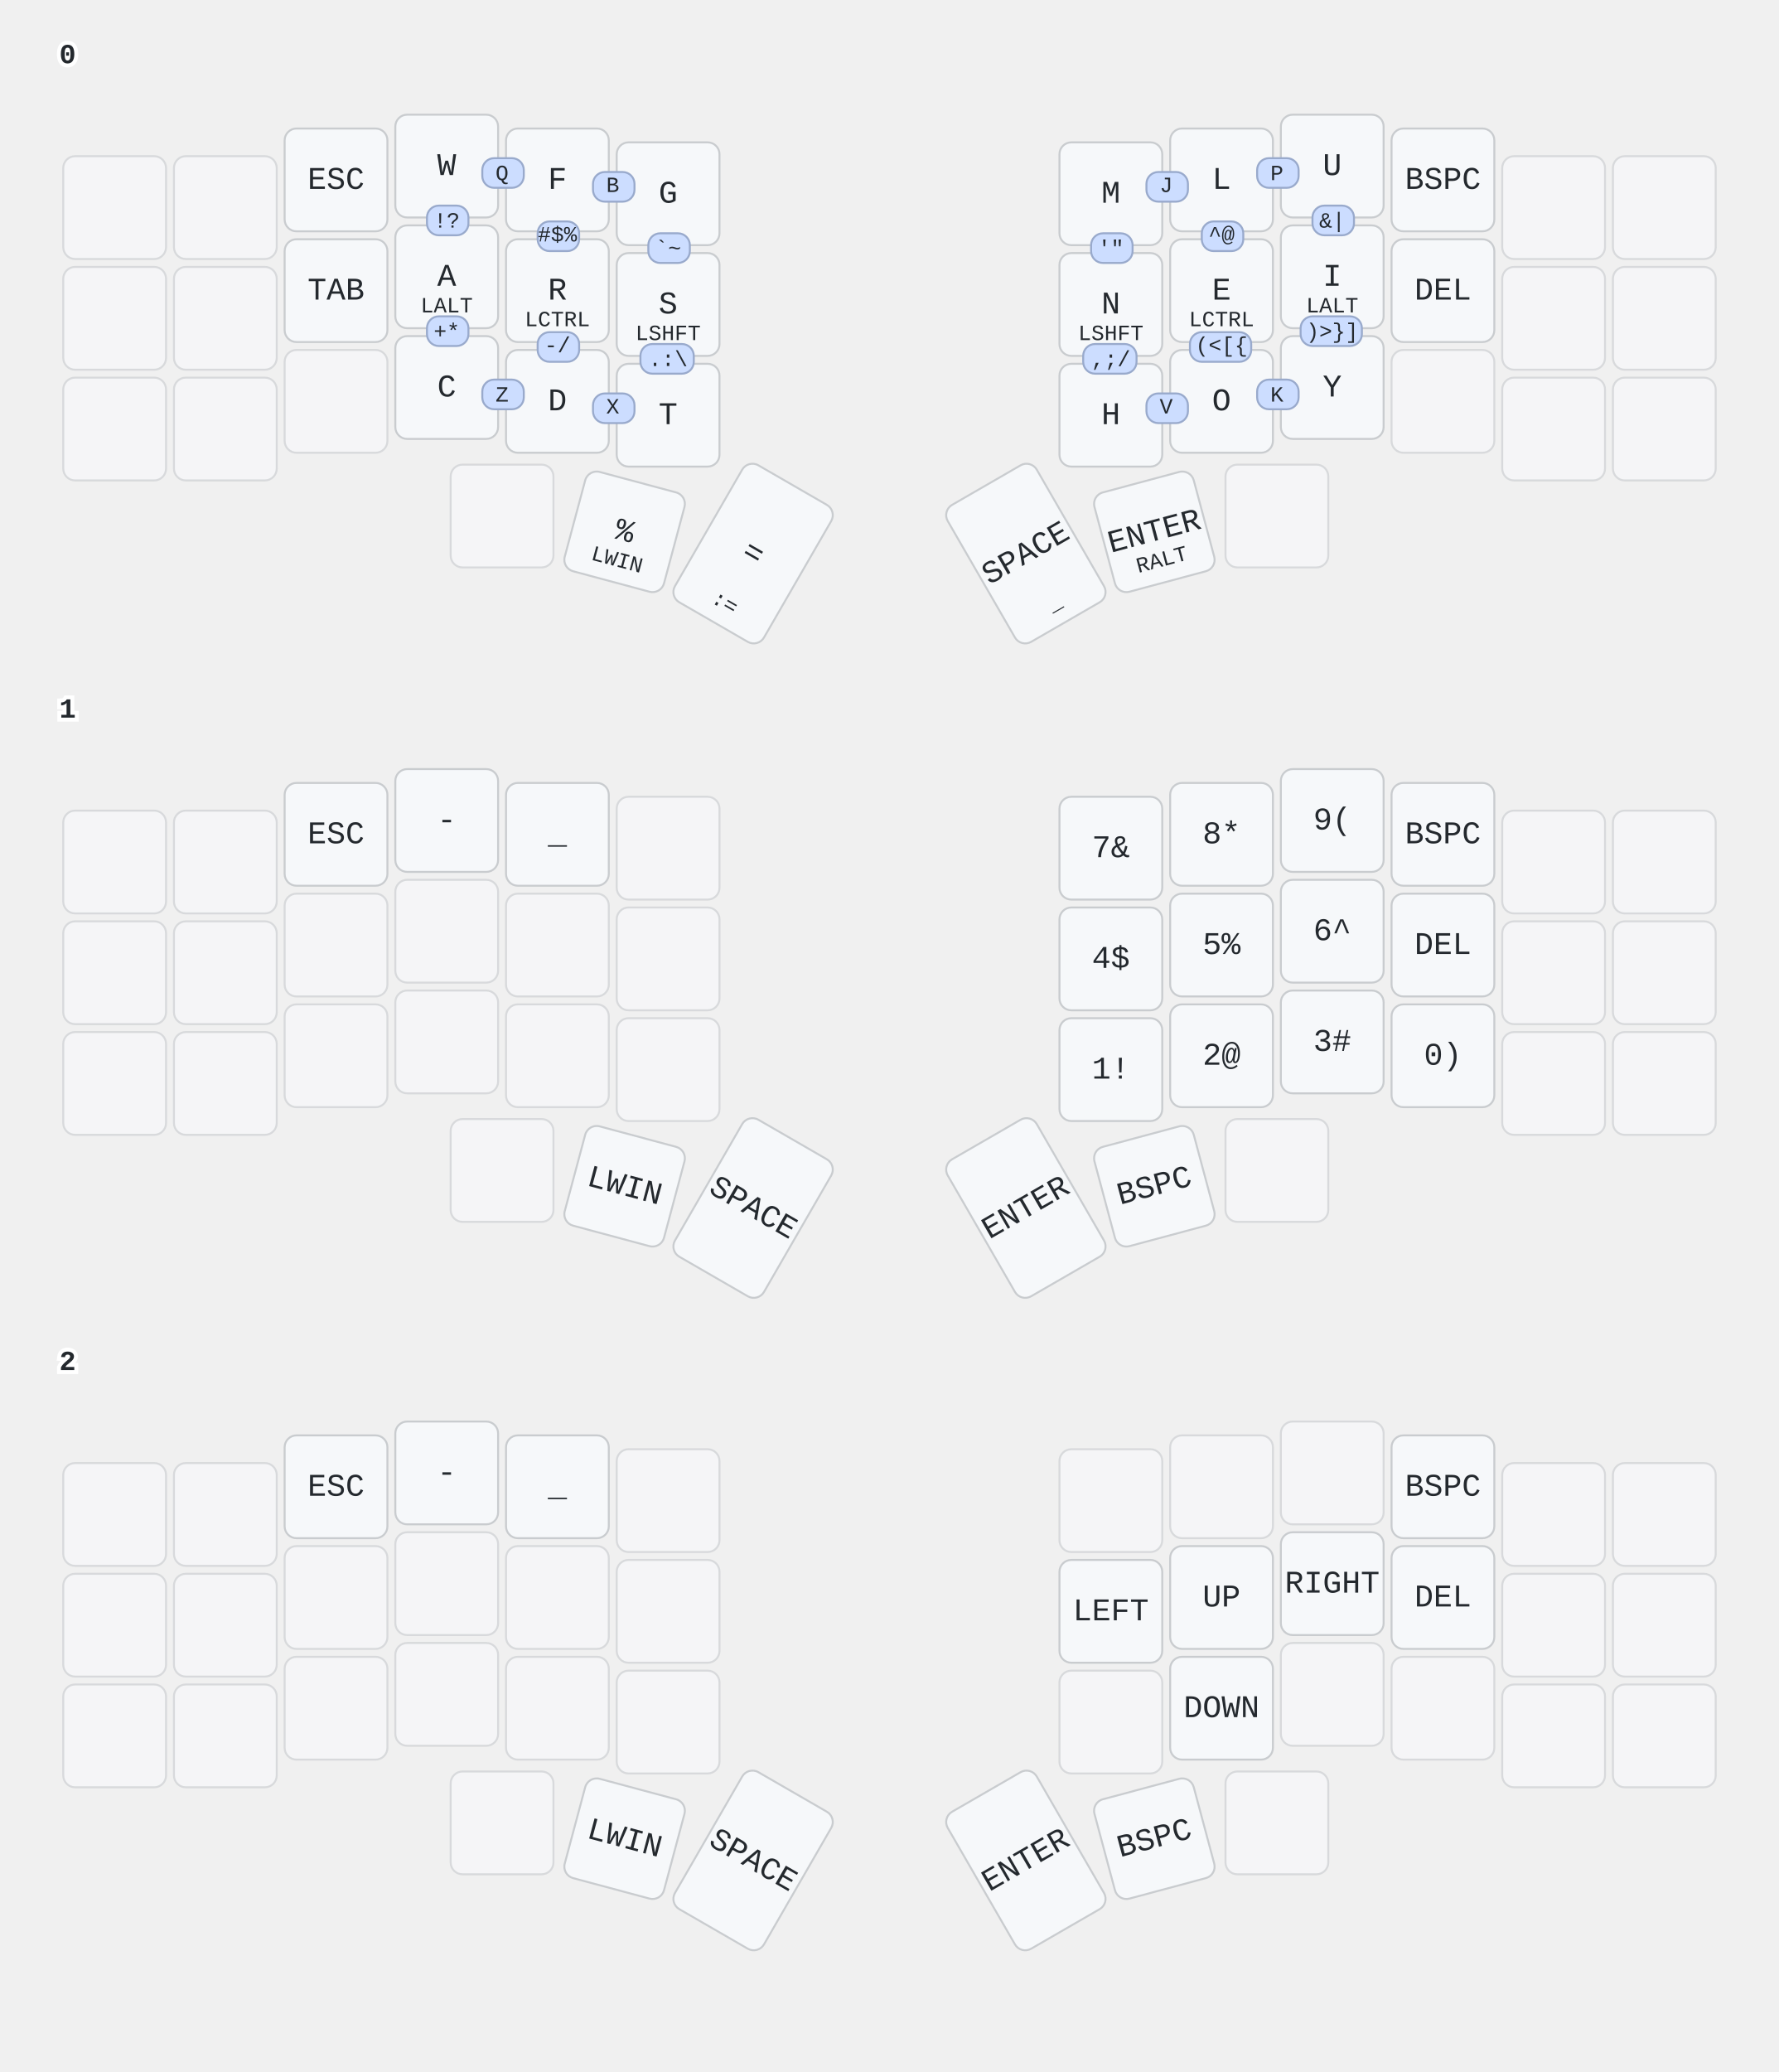
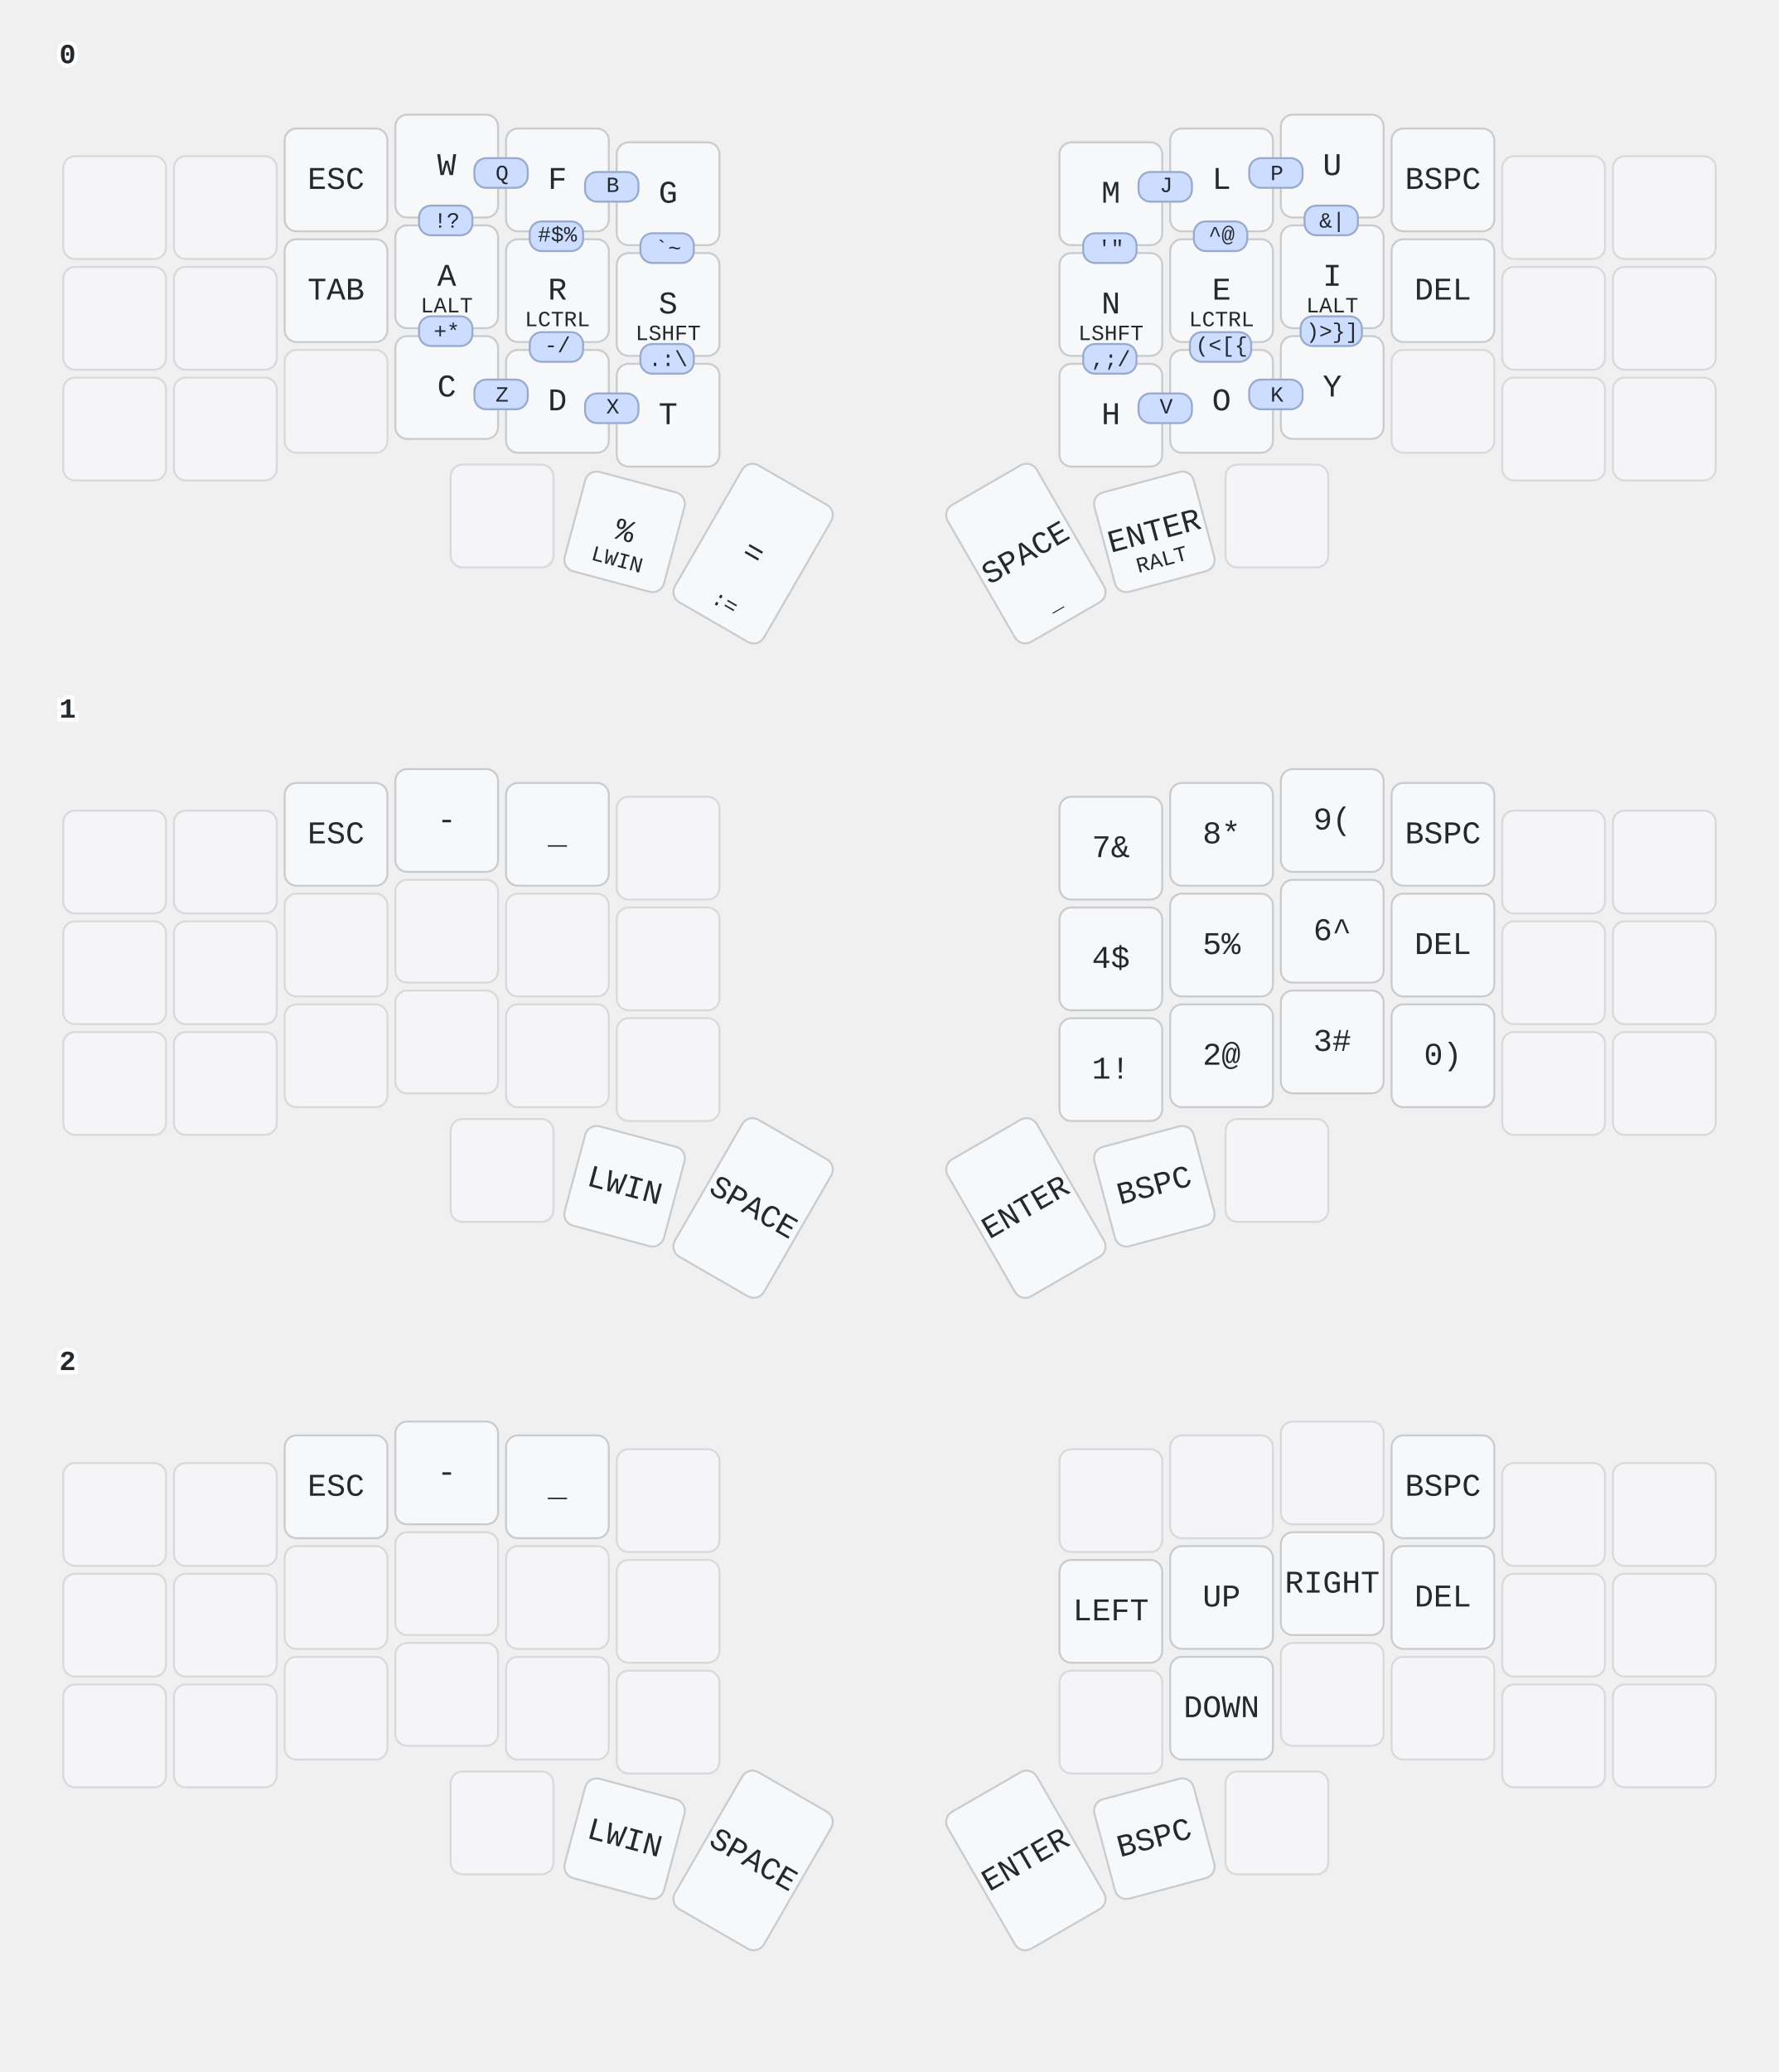
<svg xmlns="http://www.w3.org/2000/svg" xmlns:xlink="http://www.w3.org/1999/xlink" width="900" height="1048" viewBox="0 0 900 1048" class="keymap">
  <defs>/* start glyphs */
<svg id="mdi:chevron-down">
      <svg id="mdi-chevron-down" viewBox="0 0 24 24">
        <path d="M7.41,8.58L12,13.17L16.59,8.58L18,10L12,16L6,10L7.41,8.58Z" />
      </svg>
    </svg>
    <svg id="mdi:chevron-left">
      <svg id="mdi-chevron-left" viewBox="0 0 24 24">
        <path d="M15.41,16.58L10.83,12L15.41,7.41L14,6L8,12L14,18L15.41,16.58Z" />
      </svg>
    </svg>
    <svg id="mdi:chevron-right">
      <svg id="mdi-chevron-right" viewBox="0 0 24 24">
        <path d="M8.59,16.58L13.17,12L8.59,7.41L10,6L16,12L10,18L8.59,16.58Z" />
      </svg>
    </svg>
    <svg id="mdi:chevron-up">
      <svg id="mdi-chevron-up" viewBox="0 0 24 24">
        <path d="M7.41,15.41L12,10.83L16.59,15.41L18,14L12,8L6,14L7.41,15.41Z" />
      </svg>
    </svg>
  </defs>/* end glyphs */
<style>/* inherit to force styles through use tags */
svg path {
    fill: inherit;
}

/* font and background color specifications */
svg.keymap {
    font-family: SFMono-Regular,Consolas,Liberation Mono,Menlo,monospace;
    font-size: 14px;
    font-kerning: normal;
    text-rendering: optimizeLegibility;
    fill: #24292e;
}

/* default key styling */
rect.key {
    fill: #f6f8fa;
}

rect.key, rect.combo {
    stroke: #c9cccf;
    stroke-width: 1;
}

/* default key side styling, only used is draw_key_sides is set */
rect.side {
    filter: brightness(90%);
}

/* color accent for combo boxes */
rect.combo, rect.combo-separate {
    fill: #cdf;
}

/* color accent for held keys */
rect.held, rect.combo.held {
    fill: #fdd;
}

/* color accent for ghost (optional) keys */
rect.ghost, rect.combo.ghost {
    stroke-dasharray: 4, 4;
    stroke-width: 2;
}

text {
    text-anchor: middle;
    dominant-baseline: middle;
}

/* styling for layer labels */
text.label {
    font-weight: bold;
    text-anchor: start;
    stroke: white;
    stroke-width: 4;
    paint-order: stroke;
}

/* styling for optional footer */
text.footer {
    text-anchor: end;
    dominant-baseline: auto;
    stroke: white;
    stroke-width: 4;
    paint-order: stroke;
}

/* styling for combo tap, and key hold/shifted label text */
text.combo, text.hold, text.shifted {
    font-size: 11px;
}

text.hold {
    text-anchor: middle;
    dominant-baseline: auto;
}

text.shifted {
    text-anchor: middle;
    dominant-baseline: hanging;
}

text.layer-activator {
    text-decoration: underline;
}

/* styling for hold/shifted label text in combo box */
text.combo.hold, text.combo.shifted {
    font-size: 8px;
}

/* lighter symbol for transparent keys */
text.trans {
    fill: #7b7e81;
}

/* styling for combo dendrons */
path.combo {
    stroke-width: 1;
    stroke: gray;
    fill: none;
}

/* Start Tabler Icons Cleanup */
/* cannot use height/width with glyphs */
.icon-tabler &gt; path {
    fill: inherit;
    stroke: inherit;
    stroke-width: 2;
}
/* hide tabler's default box */
.icon-tabler &gt; path[stroke="none"][fill="none"] {
    visibility: hidden;
}
/* End Tabler Icons Cleanup */

.none, .trans, .ghost {
  opacity: 0.8;
}

/* color accent for combo boxes */
rect.combo, rect.combo-separate {
    fill: #CCDDFF;
    stroke: #99AACC;
}

/* rect.held, rect.combo.held { */
.held {
  opacity: 1.0;
  filter: drop-shadow(0px 0px 6px #4FC0D0);  /* #7979EC); */
}

text.key.tap {
  font-size: 16px;
  /* font-weight: 900; */
}

text.hold, text.shifted {
  /* font-size: 9px; */
  font-weight: normal;
}

text.combo {
  /* font-size: 11px; */
  /* font-weight: bold; */
}
</style>
  <g transform="translate(30, 0)" class="layer-0">
    <text x="0" y="28" class="label" id="x_x">0</text>
    <g transform="translate(0, 56)">
      <g transform="translate(28, 49)" class="key none keypos-0">
        <rect rx="6" ry="6" x="-26" y="-26" width="52" height="52" class="key none" />
      </g>
      <g transform="translate(84, 49)" class="key none keypos-1">
        <rect rx="6" ry="6" x="-26" y="-26" width="52" height="52" class="key none" />
      </g>
      <g transform="translate(140, 35)" class="key keypos-2">
        <rect rx="6" ry="6" x="-26" y="-26" width="52" height="52" class="key" />
        <text x="0" y="0" class="key tap">ESC</text>
      </g>
      <g transform="translate(196, 28)" class="key keypos-3">
        <rect rx="6" ry="6" x="-26" y="-26" width="52" height="52" class="key" />
        <text x="0" y="0" class="key tap">W</text>
      </g>
      <g transform="translate(252, 35)" class="key keypos-4">
        <rect rx="6" ry="6" x="-26" y="-26" width="52" height="52" class="key" />
        <text x="0" y="0" class="key tap">F</text>
      </g>
      <g transform="translate(308, 42)" class="key keypos-5">
        <rect rx="6" ry="6" x="-26" y="-26" width="52" height="52" class="key" />
        <text x="0" y="0" class="key tap">G</text>
      </g>
      <g transform="translate(532, 42)" class="key keypos-6">
        <rect rx="6" ry="6" x="-26" y="-26" width="52" height="52" class="key" />
        <text x="0" y="0" class="key tap">M</text>
      </g>
      <g transform="translate(588, 35)" class="key keypos-7">
        <rect rx="6" ry="6" x="-26" y="-26" width="52" height="52" class="key" />
        <text x="0" y="0" class="key tap">L</text>
      </g>
      <g transform="translate(644, 28)" class="key keypos-8">
        <rect rx="6" ry="6" x="-26" y="-26" width="52" height="52" class="key" />
        <text x="0" y="0" class="key tap">U</text>
      </g>
      <g transform="translate(700, 35)" class="key keypos-9">
        <rect rx="6" ry="6" x="-26" y="-26" width="52" height="52" class="key" />
        <text x="0" y="0" class="key tap">BSPC</text>
      </g>
      <g transform="translate(756, 49)" class="key none keypos-10">
        <rect rx="6" ry="6" x="-26" y="-26" width="52" height="52" class="key none" />
      </g>
      <g transform="translate(812, 49)" class="key none keypos-11">
        <rect rx="6" ry="6" x="-26" y="-26" width="52" height="52" class="key none" />
      </g>
      <g transform="translate(28, 105)" class="key none keypos-12">
        <rect rx="6" ry="6" x="-26" y="-26" width="52" height="52" class="key none" />
      </g>
      <g transform="translate(84, 105)" class="key none keypos-13">
        <rect rx="6" ry="6" x="-26" y="-26" width="52" height="52" class="key none" />
      </g>
      <g transform="translate(140, 91)" class="key keypos-14">
        <rect rx="6" ry="6" x="-26" y="-26" width="52" height="52" class="key" />
        <text x="0" y="0" class="key tap">TAB</text>
      </g>
      <g transform="translate(196, 84)" class="key keypos-15">
        <rect rx="6" ry="6" x="-26" y="-26" width="52" height="52" class="key" />
        <text x="0" y="0" class="key tap">A</text>
        <text x="0" y="18" class="key hold">LALT</text>
      </g>
      <g transform="translate(252, 91)" class="key keypos-16">
        <rect rx="6" ry="6" x="-26" y="-26" width="52" height="52" class="key" />
        <text x="0" y="0" class="key tap">R</text>
        <text x="0" y="18" class="key hold">LCTRL</text>
      </g>
      <g transform="translate(308, 98)" class="key keypos-17">
        <rect rx="6" ry="6" x="-26" y="-26" width="52" height="52" class="key" />
        <text x="0" y="0" class="key tap">S</text>
        <text x="0" y="18" class="key hold">LSHFT</text>
      </g>
      <g transform="translate(532, 98)" class="key keypos-18">
        <rect rx="6" ry="6" x="-26" y="-26" width="52" height="52" class="key" />
        <text x="0" y="0" class="key tap">N</text>
        <text x="0" y="18" class="key hold">LSHFT</text>
      </g>
      <g transform="translate(588, 91)" class="key keypos-19">
        <rect rx="6" ry="6" x="-26" y="-26" width="52" height="52" class="key" />
        <text x="0" y="0" class="key tap">E</text>
        <text x="0" y="18" class="key hold">LCTRL</text>
      </g>
      <g transform="translate(644, 84)" class="key keypos-20">
        <rect rx="6" ry="6" x="-26" y="-26" width="52" height="52" class="key" />
        <text x="0" y="0" class="key tap">I</text>
        <text x="0" y="18" class="key hold">LALT</text>
      </g>
      <g transform="translate(700, 91)" class="key keypos-21">
        <rect rx="6" ry="6" x="-26" y="-26" width="52" height="52" class="key" />
        <text x="0" y="0" class="key tap">DEL</text>
      </g>
      <g transform="translate(756, 105)" class="key none keypos-22">
        <rect rx="6" ry="6" x="-26" y="-26" width="52" height="52" class="key none" />
      </g>
      <g transform="translate(812, 105)" class="key none keypos-23">
        <rect rx="6" ry="6" x="-26" y="-26" width="52" height="52" class="key none" />
      </g>
      <g transform="translate(28, 161)" class="key none keypos-24">
        <rect rx="6" ry="6" x="-26" y="-26" width="52" height="52" class="key none" />
      </g>
      <g transform="translate(84, 161)" class="key none keypos-25">
        <rect rx="6" ry="6" x="-26" y="-26" width="52" height="52" class="key none" />
      </g>
      <g transform="translate(140, 147)" class="key none keypos-26">
        <rect rx="6" ry="6" x="-26" y="-26" width="52" height="52" class="key none" />
      </g>
      <g transform="translate(196, 140)" class="key keypos-27">
        <rect rx="6" ry="6" x="-26" y="-26" width="52" height="52" class="key" />
        <text x="0" y="0" class="key tap">C</text>
      </g>
      <g transform="translate(252, 147)" class="key keypos-28">
        <rect rx="6" ry="6" x="-26" y="-26" width="52" height="52" class="key" />
        <text x="0" y="0" class="key tap">D</text>
      </g>
      <g transform="translate(308, 154)" class="key keypos-29">
        <rect rx="6" ry="6" x="-26" y="-26" width="52" height="52" class="key" />
        <text x="0" y="0" class="key tap">T</text>
      </g>
      <g transform="translate(532, 154)" class="key keypos-30">
        <rect rx="6" ry="6" x="-26" y="-26" width="52" height="52" class="key" />
        <text x="0" y="0" class="key tap">H</text>
      </g>
      <g transform="translate(588, 147)" class="key keypos-31">
        <rect rx="6" ry="6" x="-26" y="-26" width="52" height="52" class="key" />
        <text x="0" y="0" class="key tap">O</text>
      </g>
      <g transform="translate(644, 140)" class="key keypos-32">
        <rect rx="6" ry="6" x="-26" y="-26" width="52" height="52" class="key" />
        <text x="0" y="0" class="key tap">Y</text>
      </g>
      <g transform="translate(700, 147)" class="key none keypos-33">
        <rect rx="6" ry="6" x="-26" y="-26" width="52" height="52" class="key none" />
      </g>
      <g transform="translate(756, 161)" class="key none keypos-34">
        <rect rx="6" ry="6" x="-26" y="-26" width="52" height="52" class="key none" />
      </g>
      <g transform="translate(812, 161)" class="key none keypos-35">
        <rect rx="6" ry="6" x="-26" y="-26" width="52" height="52" class="key none" />
      </g>
      <g transform="translate(224, 205)" class="key none keypos-36">
        <rect rx="6" ry="6" x="-26" y="-26" width="52" height="52" class="key none" />
      </g>
      <g transform="translate(286, 213) rotate(15.0)" class="key keypos-37">
        <rect rx="6" ry="6" x="-26" y="-26" width="52" height="52" class="key" />
        <text x="0" y="0" class="key tap">%</text>
        <text x="0" y="18" class="key hold">LWIN</text>
      </g>
      <g transform="translate(351, 224) rotate(30.0)" class="key keypos-38">
        <rect rx="6" ry="6" x="-26" y="-40" width="52" height="80" class="key" />
        <text x="0" y="0" class="key tap">=</text>
        <text x="0" y="32" class="key hold">:=</text>
      </g>
      <g transform="translate(489, 224) rotate(-30.0)" class="key keypos-39">
        <rect rx="6" ry="6" x="-26" y="-40" width="52" height="80" class="key" />
        <text x="0" y="0" class="key tap">SPACE</text>
        <text x="0" y="32" class="key hold">_</text>
      </g>
      <g transform="translate(554, 213) rotate(-15.0)" class="key keypos-40">
        <rect rx="6" ry="6" x="-26" y="-26" width="52" height="52" class="key" />
        <text x="0" y="0" class="key tap">ENTER</text>
        <text x="0" y="18" class="key hold">RALT</text>
      </g>
      <g transform="translate(616, 205)" class="key none keypos-41">
        <rect rx="6" ry="6" x="-26" y="-26" width="52" height="52" class="key none" />
      </g>
      <g class="combo combopos-0">
-         <rect rx="6" ry="6" x="214" y="24" width="21" height="15" class="combo" />
+         <rect rx="6" ry="6" x="210" y="24" width="27" height="15" class="combo" />
        <text x="224" y="32" class="combo tap">Q</text>
      </g>
      <g class="combo combopos-1">
-         <rect rx="6" ry="6" x="270" y="31" width="21" height="15" class="combo" />
+         <rect rx="6" ry="6" x="266" y="31" width="27" height="15" class="combo" />
        <text x="280" y="38" class="combo tap">B</text>
      </g>
      <g class="combo combopos-2">
-         <rect rx="6" ry="6" x="214" y="136" width="21" height="15" class="combo" />
+         <rect rx="6" ry="6" x="210" y="136" width="27" height="15" class="combo" />
        <text x="224" y="144" class="combo tap">Z</text>
      </g>
      <g class="combo combopos-3">
-         <rect rx="6" ry="6" x="270" y="143" width="21" height="15" class="combo" />
+         <rect rx="6" ry="6" x="266" y="143" width="27" height="15" class="combo" />
        <text x="280" y="150" class="combo tap">X</text>
      </g>
      <g class="combo combopos-4">
-         <rect rx="6" ry="6" x="550" y="31" width="21" height="15" class="combo" />
+         <rect rx="6" ry="6" x="546" y="31" width="27" height="15" class="combo" />
        <text x="560" y="38" class="combo tap">J</text>
      </g>
      <g class="combo combopos-5">
-         <rect rx="6" ry="6" x="606" y="24" width="21" height="15" class="combo" />
+         <rect rx="6" ry="6" x="602" y="24" width="27" height="15" class="combo" />
        <text x="616" y="32" class="combo tap">P</text>
      </g>
      <g class="combo combopos-6">
-         <rect rx="6" ry="6" x="550" y="143" width="21" height="15" class="combo" />
+         <rect rx="6" ry="6" x="546" y="143" width="27" height="15" class="combo" />
        <text x="560" y="150" class="combo tap">V</text>
      </g>
      <g class="combo combopos-7">
-         <rect rx="6" ry="6" x="606" y="136" width="21" height="15" class="combo" />
+         <rect rx="6" ry="6" x="602" y="136" width="27" height="15" class="combo" />
        <text x="616" y="144" class="combo tap">K</text>
      </g>
      <g class="combo combopos-8">
-         <rect rx="6" ry="6" x="298" y="62" width="21" height="15" class="combo" />
+         <rect rx="6" ry="6" x="294" y="62" width="27" height="15" class="combo" />
        <text x="308" y="70" class="combo tap">`~</text>
      </g>
      <g class="combo combopos-9">
-         <rect rx="6" ry="6" x="522" y="62" width="21" height="15" class="combo" />
+         <rect rx="6" ry="6" x="518" y="62" width="27" height="15" class="combo" />
        <text x="532" y="70" class="combo tap">'"</text>
      </g>
      <g class="combo combopos-10">
        <rect rx="6" ry="6" x="294" y="118" width="27" height="15" class="combo" />
        <text x="308" y="126" class="combo tap">.:\</text>
      </g>
      <g class="combo combopos-11">
        <rect rx="6" ry="6" x="518" y="118" width="27" height="15" class="combo" />
        <text x="532" y="126" class="combo tap">,;/</text>
      </g>
      <g class="combo combopos-12">
        <rect rx="6" ry="6" x="572" y="112" width="31" height="15" class="combo" />
        <text x="588" y="119" class="combo tap">(&lt;[{</text>
      </g>
      <g class="combo combopos-13">
        <rect rx="6" ry="6" x="628" y="104" width="31" height="15" class="combo" />
        <text x="644" y="112" class="combo tap">)&gt;}]</text>
      </g>
      <g class="combo combopos-14">
-         <rect rx="6" ry="6" x="186" y="104" width="21" height="15" class="combo" />
+         <rect rx="6" ry="6" x="182" y="104" width="27" height="15" class="combo" />
        <text x="196" y="112" class="combo tap">+*</text>
      </g>
      <g class="combo combopos-15">
-         <rect rx="6" ry="6" x="242" y="112" width="21" height="15" class="combo" />
+         <rect rx="6" ry="6" x="238" y="112" width="27" height="15" class="combo" />
        <text x="252" y="119" class="combo tap">-/</text>
      </g>
      <g class="combo combopos-16">
-         <rect rx="6" ry="6" x="186" y="48" width="21" height="15" class="combo" />
+         <rect rx="6" ry="6" x="182" y="48" width="27" height="15" class="combo" />
        <text x="196" y="56" class="combo tap">!?</text>
      </g>
      <g class="combo combopos-17">
-         <rect rx="6" ry="6" x="242" y="56" width="21" height="15" class="combo" />
+         <rect rx="6" ry="6" x="238" y="56" width="27" height="15" class="combo" />
        <text x="252" y="63" class="combo tap">#$%</text>
      </g>
      <g class="combo combopos-18">
-         <rect rx="6" ry="6" x="578" y="56" width="21" height="15" class="combo" />
+         <rect rx="6" ry="6" x="574" y="56" width="27" height="15" class="combo" />
        <text x="588" y="63" class="combo tap">^@</text>
      </g>
      <g class="combo combopos-19">
-         <rect rx="6" ry="6" x="634" y="48" width="21" height="15" class="combo" />
+         <rect rx="6" ry="6" x="630" y="48" width="27" height="15" class="combo" />
        <text x="644" y="56" class="combo tap">&amp;|</text>
      </g>
    </g>
  </g>
  <g transform="translate(30, 331)" class="layer-1">
    <text x="0" y="28" class="label" id="x_x">1</text>
    <g transform="translate(0, 56)">
      <g transform="translate(28, 49)" class="key none keypos-0">
        <rect rx="6" ry="6" x="-26" y="-26" width="52" height="52" class="key none" />
      </g>
      <g transform="translate(84, 49)" class="key none keypos-1">
        <rect rx="6" ry="6" x="-26" y="-26" width="52" height="52" class="key none" />
      </g>
      <g transform="translate(140, 35)" class="key keypos-2">
        <rect rx="6" ry="6" x="-26" y="-26" width="52" height="52" class="key" />
        <text x="0" y="0" class="key tap">ESC</text>
      </g>
      <g transform="translate(196, 28)" class="key keypos-3">
        <rect rx="6" ry="6" x="-26" y="-26" width="52" height="52" class="key" />
        <text x="0" y="0" class="key tap">-</text>
      </g>
      <g transform="translate(252, 35)" class="key keypos-4">
        <rect rx="6" ry="6" x="-26" y="-26" width="52" height="52" class="key" />
        <text x="0" y="0" class="key tap">_</text>
      </g>
      <g transform="translate(308, 42)" class="key none keypos-5">
        <rect rx="6" ry="6" x="-26" y="-26" width="52" height="52" class="key none" />
      </g>
      <g transform="translate(532, 42)" class="key keypos-6">
        <rect rx="6" ry="6" x="-26" y="-26" width="52" height="52" class="key" />
        <text x="0" y="0" class="key tap">7&amp;</text>
      </g>
      <g transform="translate(588, 35)" class="key keypos-7">
        <rect rx="6" ry="6" x="-26" y="-26" width="52" height="52" class="key" />
        <text x="0" y="0" class="key tap">8*</text>
      </g>
      <g transform="translate(644, 28)" class="key keypos-8">
        <rect rx="6" ry="6" x="-26" y="-26" width="52" height="52" class="key" />
        <text x="0" y="0" class="key tap">9(</text>
      </g>
      <g transform="translate(700, 35)" class="key keypos-9">
        <rect rx="6" ry="6" x="-26" y="-26" width="52" height="52" class="key" />
        <text x="0" y="0" class="key tap">BSPC</text>
      </g>
      <g transform="translate(756, 49)" class="key none keypos-10">
        <rect rx="6" ry="6" x="-26" y="-26" width="52" height="52" class="key none" />
      </g>
      <g transform="translate(812, 49)" class="key none keypos-11">
        <rect rx="6" ry="6" x="-26" y="-26" width="52" height="52" class="key none" />
      </g>
      <g transform="translate(28, 105)" class="key none keypos-12">
        <rect rx="6" ry="6" x="-26" y="-26" width="52" height="52" class="key none" />
      </g>
      <g transform="translate(84, 105)" class="key none keypos-13">
        <rect rx="6" ry="6" x="-26" y="-26" width="52" height="52" class="key none" />
      </g>
      <g transform="translate(140, 91)" class="key none keypos-14">
        <rect rx="6" ry="6" x="-26" y="-26" width="52" height="52" class="key none" />
      </g>
      <g transform="translate(196, 84)" class="key none keypos-15">
        <rect rx="6" ry="6" x="-26" y="-26" width="52" height="52" class="key none" />
      </g>
      <g transform="translate(252, 91)" class="key none keypos-16">
        <rect rx="6" ry="6" x="-26" y="-26" width="52" height="52" class="key none" />
      </g>
      <g transform="translate(308, 98)" class="key none keypos-17">
        <rect rx="6" ry="6" x="-26" y="-26" width="52" height="52" class="key none" />
      </g>
      <g transform="translate(532, 98)" class="key keypos-18">
        <rect rx="6" ry="6" x="-26" y="-26" width="52" height="52" class="key" />
        <text x="0" y="0" class="key tap">4$</text>
      </g>
      <g transform="translate(588, 91)" class="key keypos-19">
        <rect rx="6" ry="6" x="-26" y="-26" width="52" height="52" class="key" />
        <text x="0" y="0" class="key tap">5%</text>
      </g>
      <g transform="translate(644, 84)" class="key keypos-20">
        <rect rx="6" ry="6" x="-26" y="-26" width="52" height="52" class="key" />
        <text x="0" y="0" class="key tap">6^</text>
      </g>
      <g transform="translate(700, 91)" class="key keypos-21">
        <rect rx="6" ry="6" x="-26" y="-26" width="52" height="52" class="key" />
        <text x="0" y="0" class="key tap">DEL</text>
      </g>
      <g transform="translate(756, 105)" class="key none keypos-22">
        <rect rx="6" ry="6" x="-26" y="-26" width="52" height="52" class="key none" />
      </g>
      <g transform="translate(812, 105)" class="key none keypos-23">
        <rect rx="6" ry="6" x="-26" y="-26" width="52" height="52" class="key none" />
      </g>
      <g transform="translate(28, 161)" class="key none keypos-24">
        <rect rx="6" ry="6" x="-26" y="-26" width="52" height="52" class="key none" />
      </g>
      <g transform="translate(84, 161)" class="key none keypos-25">
        <rect rx="6" ry="6" x="-26" y="-26" width="52" height="52" class="key none" />
      </g>
      <g transform="translate(140, 147)" class="key none keypos-26">
        <rect rx="6" ry="6" x="-26" y="-26" width="52" height="52" class="key none" />
      </g>
      <g transform="translate(196, 140)" class="key none keypos-27">
        <rect rx="6" ry="6" x="-26" y="-26" width="52" height="52" class="key none" />
      </g>
      <g transform="translate(252, 147)" class="key none keypos-28">
        <rect rx="6" ry="6" x="-26" y="-26" width="52" height="52" class="key none" />
      </g>
      <g transform="translate(308, 154)" class="key none keypos-29">
        <rect rx="6" ry="6" x="-26" y="-26" width="52" height="52" class="key none" />
      </g>
      <g transform="translate(532, 154)" class="key keypos-30">
        <rect rx="6" ry="6" x="-26" y="-26" width="52" height="52" class="key" />
        <text x="0" y="0" class="key tap">1!</text>
      </g>
      <g transform="translate(588, 147)" class="key keypos-31">
        <rect rx="6" ry="6" x="-26" y="-26" width="52" height="52" class="key" />
        <text x="0" y="0" class="key tap">2@</text>
      </g>
      <g transform="translate(644, 140)" class="key keypos-32">
        <rect rx="6" ry="6" x="-26" y="-26" width="52" height="52" class="key" />
        <text x="0" y="0" class="key tap">3#</text>
      </g>
      <g transform="translate(700, 147)" class="key keypos-33">
        <rect rx="6" ry="6" x="-26" y="-26" width="52" height="52" class="key" />
        <text x="0" y="0" class="key tap">0)</text>
      </g>
      <g transform="translate(756, 161)" class="key none keypos-34">
        <rect rx="6" ry="6" x="-26" y="-26" width="52" height="52" class="key none" />
      </g>
      <g transform="translate(812, 161)" class="key none keypos-35">
        <rect rx="6" ry="6" x="-26" y="-26" width="52" height="52" class="key none" />
      </g>
      <g transform="translate(224, 205)" class="key none keypos-36">
        <rect rx="6" ry="6" x="-26" y="-26" width="52" height="52" class="key none" />
      </g>
      <g transform="translate(286, 213) rotate(15.0)" class="key keypos-37">
        <rect rx="6" ry="6" x="-26" y="-26" width="52" height="52" class="key" />
        <text x="0" y="0" class="key tap">LWIN</text>
      </g>
      <g transform="translate(351, 224) rotate(30.0)" class="key keypos-38">
        <rect rx="6" ry="6" x="-26" y="-40" width="52" height="80" class="key" />
        <text x="0" y="0" class="key tap">SPACE</text>
      </g>
      <g transform="translate(489, 224) rotate(-30.0)" class="key keypos-39">
        <rect rx="6" ry="6" x="-26" y="-40" width="52" height="80" class="key" />
        <text x="0" y="0" class="key tap">ENTER</text>
      </g>
      <g transform="translate(554, 213) rotate(-15.0)" class="key keypos-40">
        <rect rx="6" ry="6" x="-26" y="-26" width="52" height="52" class="key" />
        <text x="0" y="0" class="key tap">BSPC</text>
      </g>
      <g transform="translate(616, 205)" class="key none keypos-41">
        <rect rx="6" ry="6" x="-26" y="-26" width="52" height="52" class="key none" />
      </g>
    </g>
  </g>
  <g transform="translate(30, 661)" class="layer-2">
    <text x="0" y="28" class="label" id="x_x">2</text>
    <g transform="translate(0, 56)">
      <g transform="translate(28, 49)" class="key none keypos-0">
        <rect rx="6" ry="6" x="-26" y="-26" width="52" height="52" class="key none" />
      </g>
      <g transform="translate(84, 49)" class="key none keypos-1">
        <rect rx="6" ry="6" x="-26" y="-26" width="52" height="52" class="key none" />
      </g>
      <g transform="translate(140, 35)" class="key keypos-2">
        <rect rx="6" ry="6" x="-26" y="-26" width="52" height="52" class="key" />
        <text x="0" y="0" class="key tap">ESC</text>
      </g>
      <g transform="translate(196, 28)" class="key keypos-3">
        <rect rx="6" ry="6" x="-26" y="-26" width="52" height="52" class="key" />
        <text x="0" y="0" class="key tap">-</text>
      </g>
      <g transform="translate(252, 35)" class="key keypos-4">
        <rect rx="6" ry="6" x="-26" y="-26" width="52" height="52" class="key" />
        <text x="0" y="0" class="key tap">_</text>
      </g>
      <g transform="translate(308, 42)" class="key none keypos-5">
        <rect rx="6" ry="6" x="-26" y="-26" width="52" height="52" class="key none" />
      </g>
      <g transform="translate(532, 42)" class="key none keypos-6">
        <rect rx="6" ry="6" x="-26" y="-26" width="52" height="52" class="key none" />
      </g>
      <g transform="translate(588, 35)" class="key none keypos-7">
        <rect rx="6" ry="6" x="-26" y="-26" width="52" height="52" class="key none" />
      </g>
      <g transform="translate(644, 28)" class="key none keypos-8">
        <rect rx="6" ry="6" x="-26" y="-26" width="52" height="52" class="key none" />
      </g>
      <g transform="translate(700, 35)" class="key keypos-9">
        <rect rx="6" ry="6" x="-26" y="-26" width="52" height="52" class="key" />
        <text x="0" y="0" class="key tap">BSPC</text>
      </g>
      <g transform="translate(756, 49)" class="key none keypos-10">
        <rect rx="6" ry="6" x="-26" y="-26" width="52" height="52" class="key none" />
      </g>
      <g transform="translate(812, 49)" class="key none keypos-11">
        <rect rx="6" ry="6" x="-26" y="-26" width="52" height="52" class="key none" />
      </g>
      <g transform="translate(28, 105)" class="key none keypos-12">
        <rect rx="6" ry="6" x="-26" y="-26" width="52" height="52" class="key none" />
      </g>
      <g transform="translate(84, 105)" class="key none keypos-13">
        <rect rx="6" ry="6" x="-26" y="-26" width="52" height="52" class="key none" />
      </g>
      <g transform="translate(140, 91)" class="key none keypos-14">
        <rect rx="6" ry="6" x="-26" y="-26" width="52" height="52" class="key none" />
      </g>
      <g transform="translate(196, 84)" class="key none keypos-15">
        <rect rx="6" ry="6" x="-26" y="-26" width="52" height="52" class="key none" />
      </g>
      <g transform="translate(252, 91)" class="key none keypos-16">
        <rect rx="6" ry="6" x="-26" y="-26" width="52" height="52" class="key none" />
      </g>
      <g transform="translate(308, 98)" class="key none keypos-17">
        <rect rx="6" ry="6" x="-26" y="-26" width="52" height="52" class="key none" />
      </g>
      <g transform="translate(532, 98)" class="key keypos-18">
        <rect rx="6" ry="6" x="-26" y="-26" width="52" height="52" class="key" />
        <text x="0" y="0" class="key tap">LEFT</text>
        <use href="#mdi:chevron-left" xlink:href="#mdi:chevron-left" x="-6" y="6" height="12" width="12.0" class="key hold glyph mdi:chevron-left" />
      </g>
      <g transform="translate(588, 91)" class="key keypos-19">
        <rect rx="6" ry="6" x="-26" y="-26" width="52" height="52" class="key" />
        <text x="0" y="0" class="key tap">UP</text>
        <use href="#mdi:chevron-up" xlink:href="#mdi:chevron-up" x="-6" y="6" height="12" width="12.0" class="key hold glyph mdi:chevron-up" />
      </g>
      <g transform="translate(644, 84)" class="key keypos-20">
        <rect rx="6" ry="6" x="-26" y="-26" width="52" height="52" class="key" />
        <text x="0" y="0" class="key tap">RIGHT</text>
        <use href="#mdi:chevron-right" xlink:href="#mdi:chevron-right" x="-6" y="6" height="12" width="12.0" class="key hold glyph mdi:chevron-right" />
      </g>
      <g transform="translate(700, 91)" class="key keypos-21">
        <rect rx="6" ry="6" x="-26" y="-26" width="52" height="52" class="key" />
        <text x="0" y="0" class="key tap">DEL</text>
      </g>
      <g transform="translate(756, 105)" class="key none keypos-22">
        <rect rx="6" ry="6" x="-26" y="-26" width="52" height="52" class="key none" />
      </g>
      <g transform="translate(812, 105)" class="key none keypos-23">
        <rect rx="6" ry="6" x="-26" y="-26" width="52" height="52" class="key none" />
      </g>
      <g transform="translate(28, 161)" class="key none keypos-24">
        <rect rx="6" ry="6" x="-26" y="-26" width="52" height="52" class="key none" />
      </g>
      <g transform="translate(84, 161)" class="key none keypos-25">
        <rect rx="6" ry="6" x="-26" y="-26" width="52" height="52" class="key none" />
      </g>
      <g transform="translate(140, 147)" class="key none keypos-26">
        <rect rx="6" ry="6" x="-26" y="-26" width="52" height="52" class="key none" />
      </g>
      <g transform="translate(196, 140)" class="key none keypos-27">
        <rect rx="6" ry="6" x="-26" y="-26" width="52" height="52" class="key none" />
      </g>
      <g transform="translate(252, 147)" class="key none keypos-28">
        <rect rx="6" ry="6" x="-26" y="-26" width="52" height="52" class="key none" />
      </g>
      <g transform="translate(308, 154)" class="key none keypos-29">
        <rect rx="6" ry="6" x="-26" y="-26" width="52" height="52" class="key none" />
      </g>
      <g transform="translate(532, 154)" class="key none keypos-30">
        <rect rx="6" ry="6" x="-26" y="-26" width="52" height="52" class="key none" />
      </g>
      <g transform="translate(588, 147)" class="key keypos-31">
        <rect rx="6" ry="6" x="-26" y="-26" width="52" height="52" class="key" />
        <text x="0" y="0" class="key tap">DOWN</text>
        <use href="#mdi:chevron-down" xlink:href="#mdi:chevron-down" x="-6" y="6" height="12" width="12.0" class="key hold glyph mdi:chevron-down" />
      </g>
      <g transform="translate(644, 140)" class="key none keypos-32">
        <rect rx="6" ry="6" x="-26" y="-26" width="52" height="52" class="key none" />
      </g>
      <g transform="translate(700, 147)" class="key none keypos-33">
        <rect rx="6" ry="6" x="-26" y="-26" width="52" height="52" class="key none" />
      </g>
      <g transform="translate(756, 161)" class="key none keypos-34">
        <rect rx="6" ry="6" x="-26" y="-26" width="52" height="52" class="key none" />
      </g>
      <g transform="translate(812, 161)" class="key none keypos-35">
        <rect rx="6" ry="6" x="-26" y="-26" width="52" height="52" class="key none" />
      </g>
      <g transform="translate(224, 205)" class="key none keypos-36">
        <rect rx="6" ry="6" x="-26" y="-26" width="52" height="52" class="key none" />
      </g>
      <g transform="translate(286, 213) rotate(15.0)" class="key keypos-37">
        <rect rx="6" ry="6" x="-26" y="-26" width="52" height="52" class="key" />
        <text x="0" y="0" class="key tap">LWIN</text>
      </g>
      <g transform="translate(351, 224) rotate(30.0)" class="key keypos-38">
        <rect rx="6" ry="6" x="-26" y="-40" width="52" height="80" class="key" />
        <text x="0" y="0" class="key tap">SPACE</text>
      </g>
      <g transform="translate(489, 224) rotate(-30.0)" class="key keypos-39">
        <rect rx="6" ry="6" x="-26" y="-40" width="52" height="80" class="key" />
        <text x="0" y="0" class="key tap">ENTER</text>
      </g>
      <g transform="translate(554, 213) rotate(-15.0)" class="key keypos-40">
        <rect rx="6" ry="6" x="-26" y="-26" width="52" height="52" class="key" />
        <text x="0" y="0" class="key tap">BSPC</text>
      </g>
      <g transform="translate(616, 205)" class="key none keypos-41">
        <rect rx="6" ry="6" x="-26" y="-26" width="52" height="52" class="key none" />
      </g>
    </g>
  </g>
</svg>
